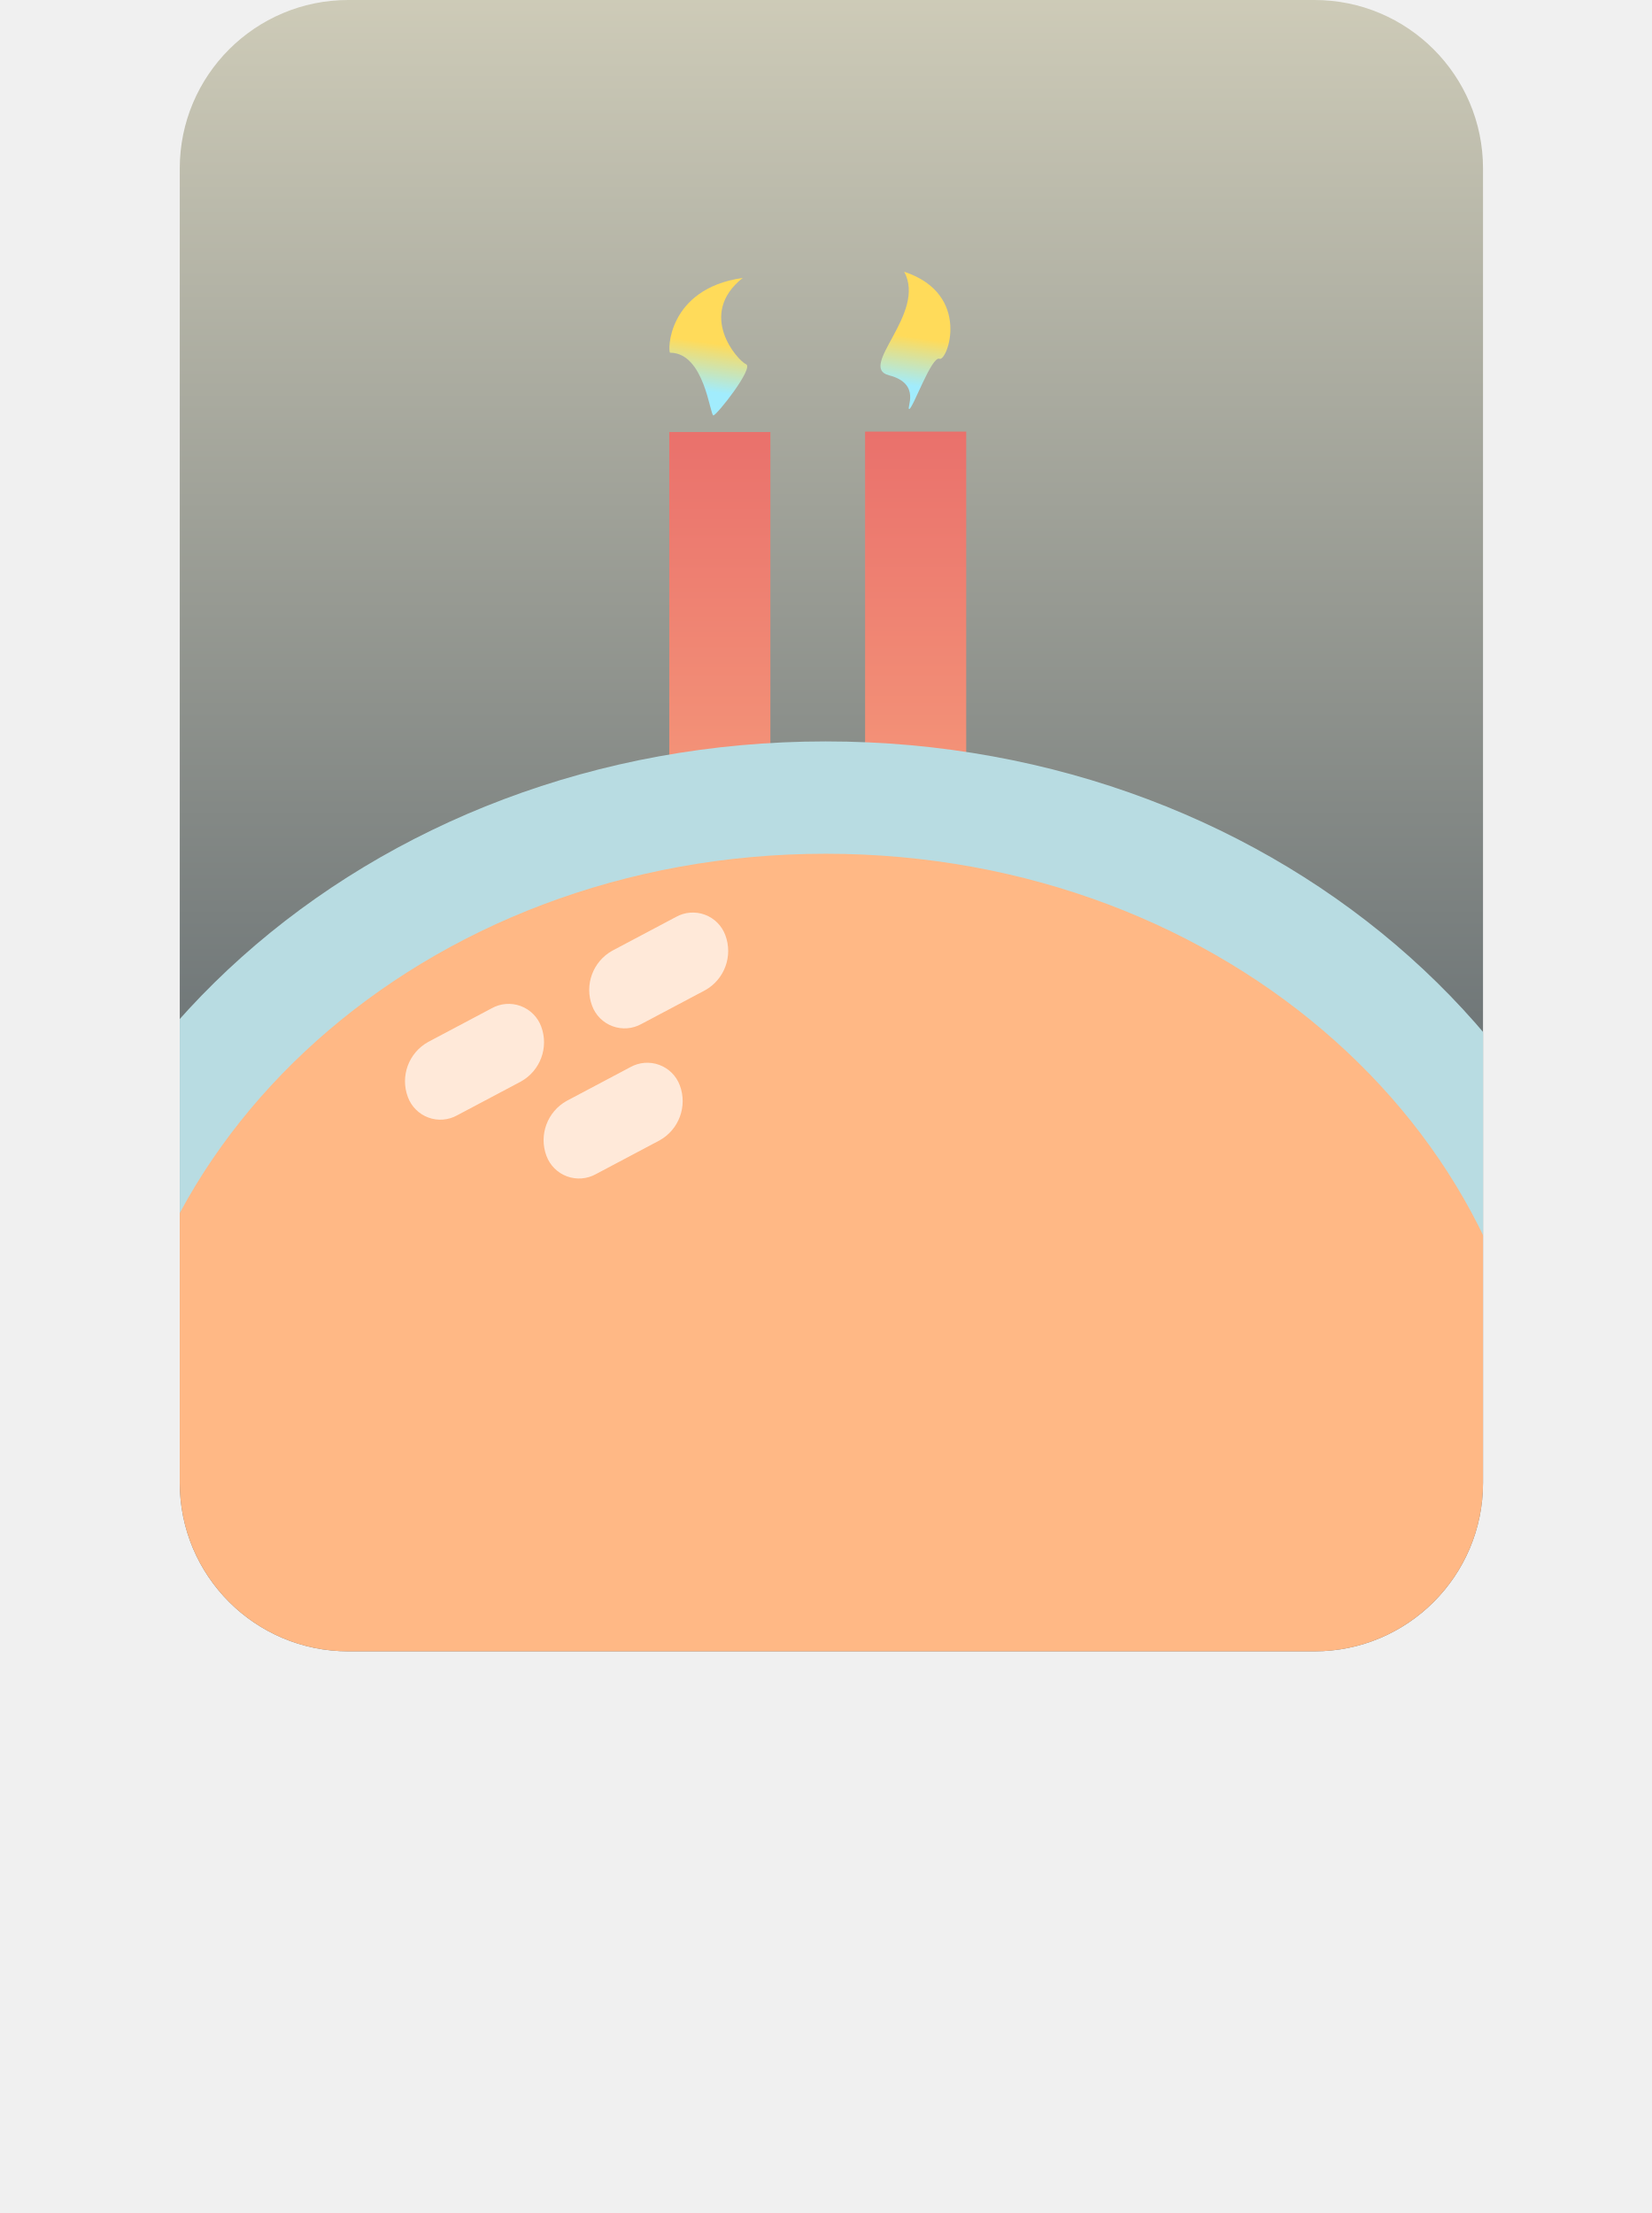
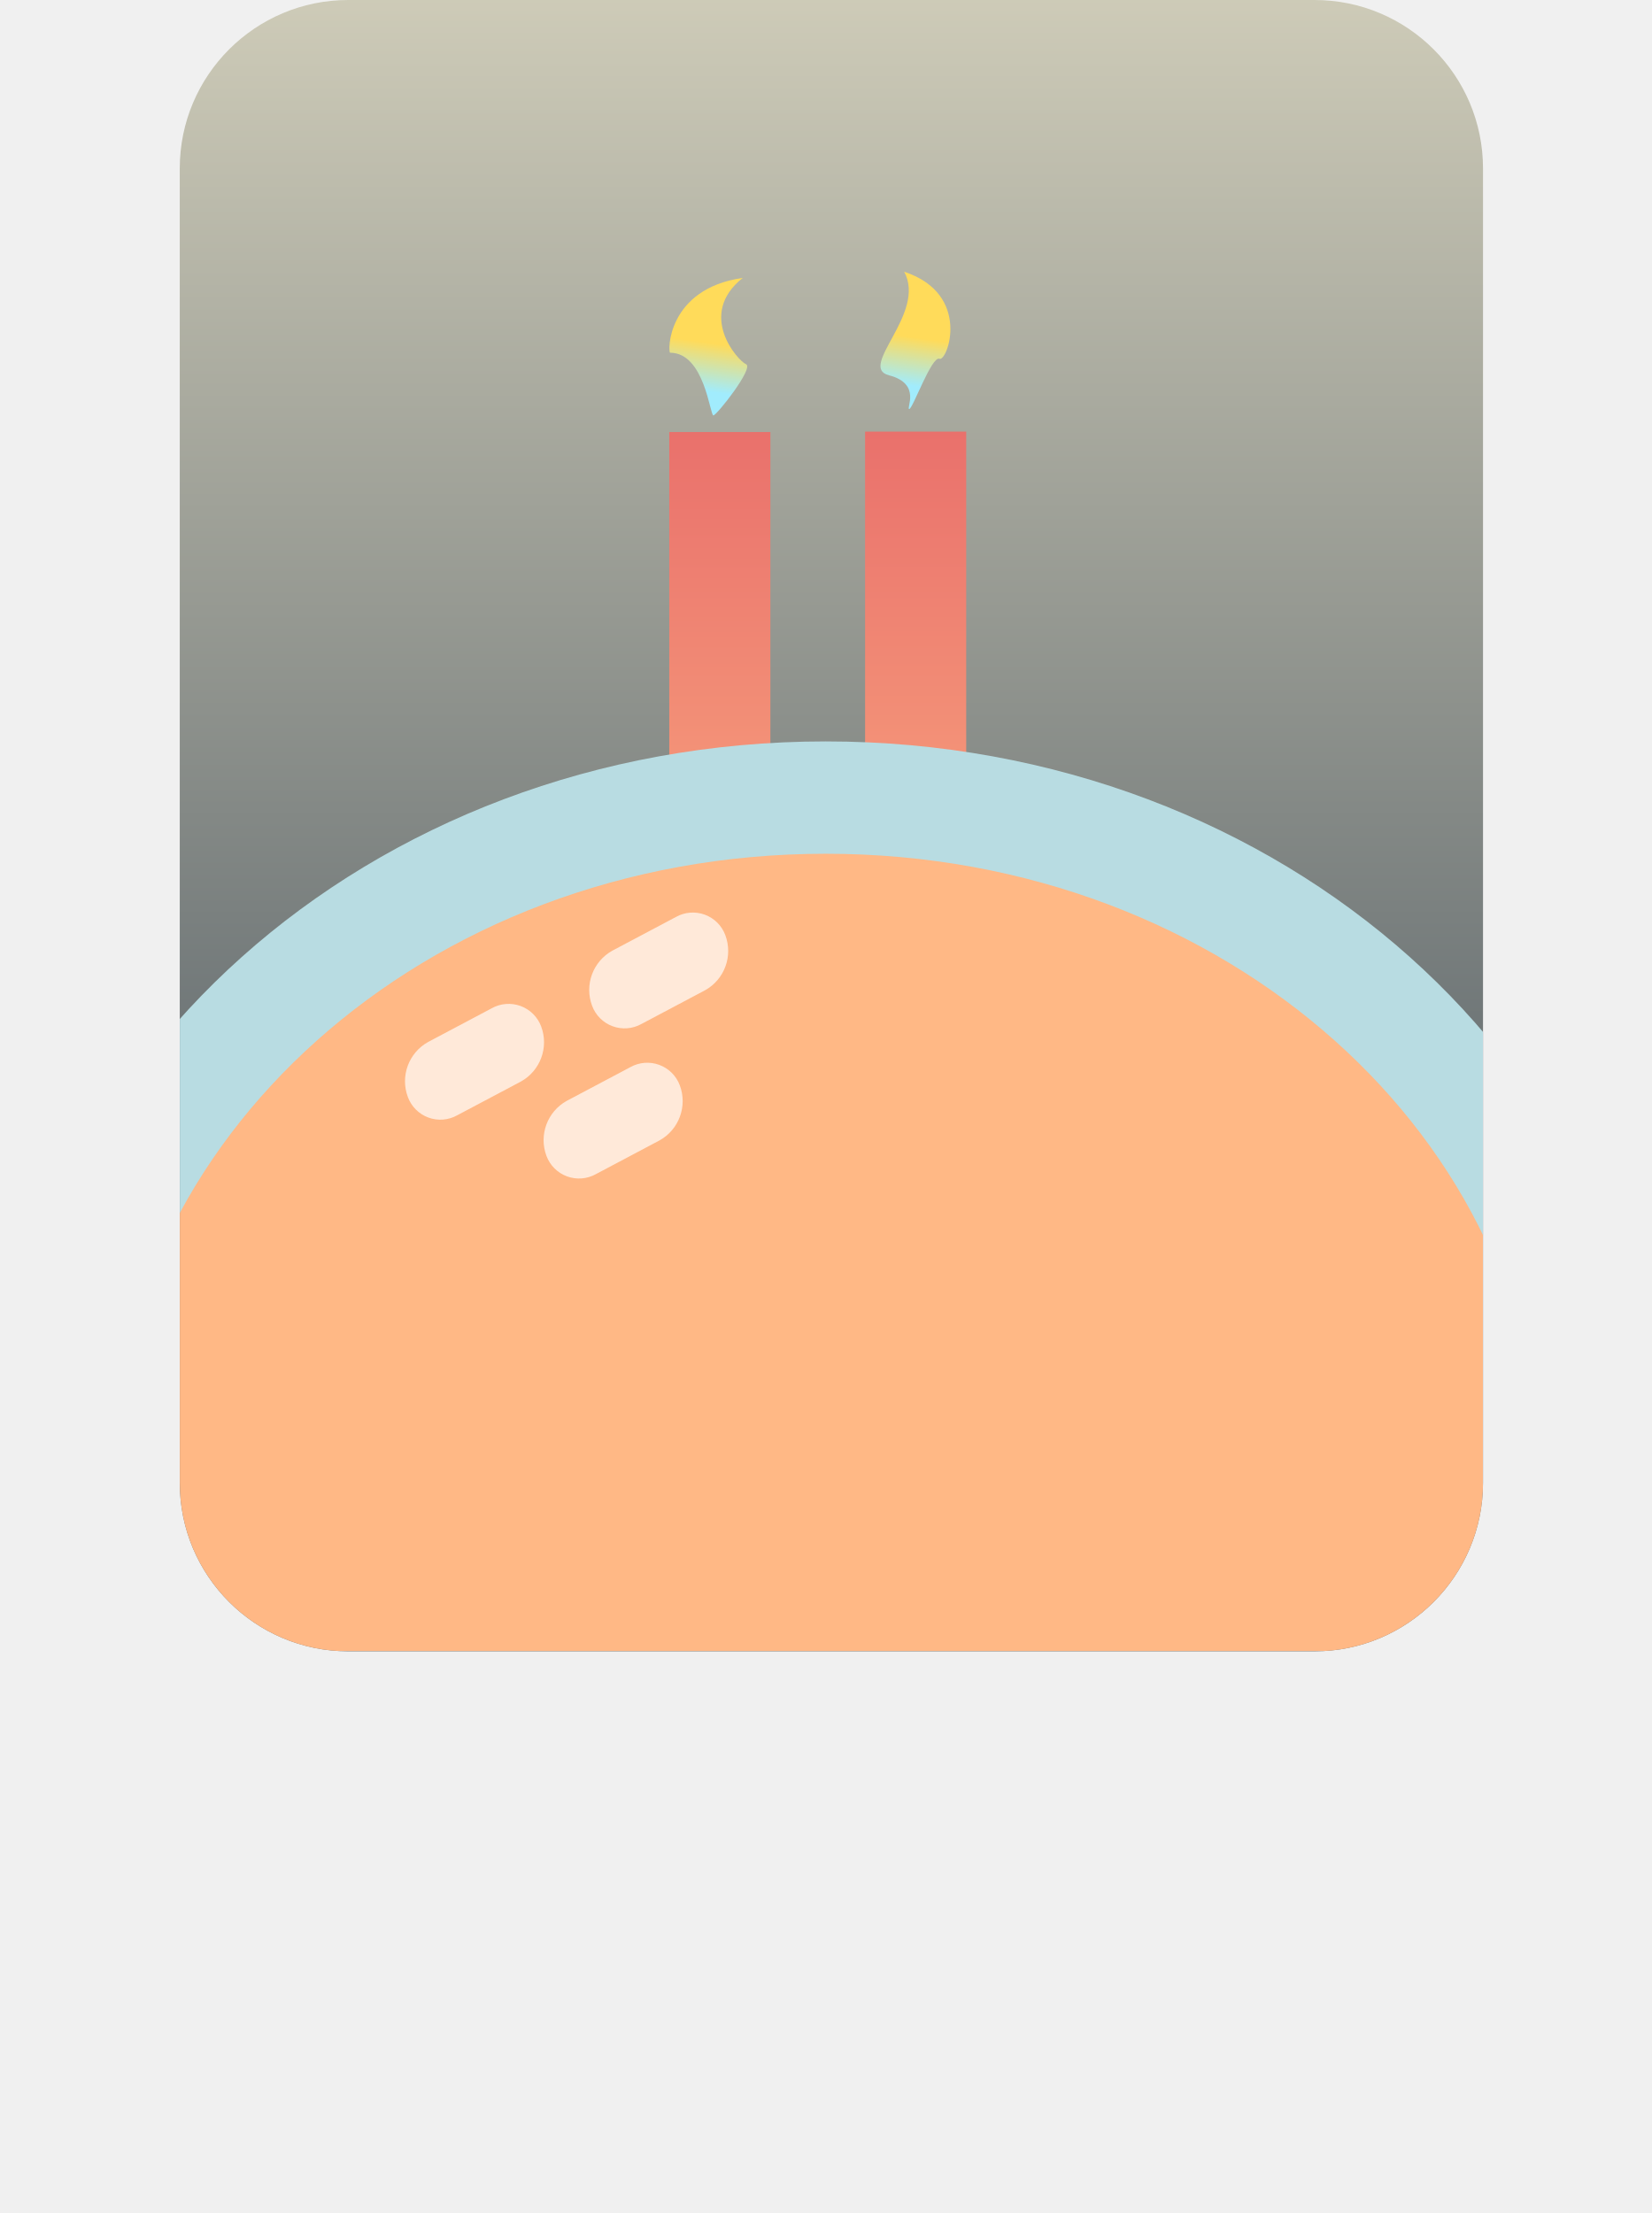
- <svg xmlns="http://www.w3.org/2000/svg" xmlns:xlink="http://www.w3.org/1999/xlink" id="Layer_1" data-name="Layer 1" viewBox="0 0 147 197">
+ <svg xmlns="http://www.w3.org/2000/svg" xmlns:xlink="http://www.w3.org/1999/xlink" viewBox="0 0 147 197">
  <defs>
-     <style>.cls-1{fill:#fff;}.cls-2{fill:url(#linear-gradient);}.cls-3{mask:url(#mask);}.cls-4{fill:url(#linear-gradient-2);}.cls-5{fill:url(#linear-gradient-3);}.cls-6{fill:url(#linear-gradient-4);}.cls-7{fill:url(#linear-gradient-5);}.cls-8{fill:#ffb885;stroke:#b8dce2;stroke-width:10px;}.cls-9{fill:#ffe9d9;}</style>
-     <linearGradient id="linear-gradient" x1="66" y1="212.39" x2="66" y2="73.39" gradientTransform="matrix(1, 0, 0, -1, 8, 163.89)" gradientUnits="userSpaceOnUse">
+     <style>.cls-1{fill:#fff;}.cls-2{fill:none;}.cls-3{clip-path:url(#clip-path);}.cls-4{fill:url(#linear-gradient);}.cls-5{mask:url(#mask);}.cls-6{fill:url(#linear-gradient-2);}.cls-7{fill:url(#linear-gradient-3);}.cls-8{fill:url(#linear-gradient-4);}.cls-9{fill:url(#linear-gradient-5);}.cls-10{fill:#ffb885;stroke:#b8dce2;stroke-width:10px;}.cls-11{fill:#ffe9d9;}</style>
+     <clipPath id="clip-path" transform="translate(16)">
+       <rect class="cls-2" width="116" height="147" />
+     </clipPath>
+     <linearGradient id="linear-gradient" x1="58" y1="210.39" x2="58" y2="71.39" gradientTransform="matrix(1, 0, 0, -1, 16, 161.89)" gradientUnits="userSpaceOnUse">
      <stop offset="0" stop-color="#fff7d9" />
      <stop offset="1" stop-color="#717879" />
    </linearGradient>
    <mask id="mask" x="0" y="0" width="147" height="197" maskUnits="userSpaceOnUse">
-       <g transform="translate(8 -2)">
+       <g transform="translate(16)">
        <g id="mask0">
-           <rect class="cls-1" x="8" y="2" width="116" height="147" rx="15" />
+           <rect class="cls-1" width="116" height="147" rx="15" />
        </g>
      </g>
    </mask>
-     <linearGradient id="linear-gradient-2" x1="56.06" y1="132.18" x2="56.06" y2="62.91" gradientTransform="matrix(1, 0, 0, -1, 0, 165.89)" gradientUnits="userSpaceOnUse">
+     <linearGradient id="linear-gradient-2" x1="48.06" y1="130.18" x2="48.06" y2="60.91" gradientTransform="matrix(1, 0, 0, -1, 0, 161.89)" gradientUnits="userSpaceOnUse">
      <stop offset="0" stop-color="#e76969" />
      <stop offset="1" stop-color="#ffb885" />
    </linearGradient>
-     <linearGradient id="linear-gradient-3" x1="56.04" y1="139.27" x2="54.6" y2="129.09" gradientTransform="matrix(1, 0, 0, -1, 0, 165.89)" gradientUnits="userSpaceOnUse">
+     <linearGradient id="linear-gradient-3" x1="48.04" y1="137.27" x2="46.6" y2="127.09" gradientTransform="matrix(1, 0, 0, -1, 0, 161.89)" gradientUnits="userSpaceOnUse">
      <stop offset="0.58" stop-color="#ffdb5a" />
      <stop offset="1" stop-color="#a1ecfd" />
    </linearGradient>
-     <linearGradient id="linear-gradient-4" x1="73.49" y1="132.22" x2="73.49" y2="62.95" xlink:href="#linear-gradient-2" />
-     <linearGradient id="linear-gradient-5" x1="74.45" y1="139.73" x2="73.01" y2="129.55" xlink:href="#linear-gradient-3" />
+     <linearGradient id="linear-gradient-4" x1="65.49" y1="130.22" x2="65.49" y2="60.95" xlink:href="#linear-gradient-2" />
+     <linearGradient id="linear-gradient-5" x1="66.45" y1="137.73" x2="65.01" y2="127.55" xlink:href="#linear-gradient-3" />
  </defs>
-   <rect class="cls-2" x="16" width="116" height="147" rx="15" />
-   <g class="cls-3">
-     <path class="cls-4" d="M51.57,40.46h9V103h-9Z" transform="translate(8 -2)" />
-     <path class="cls-5" d="M51.65,33.4c3.07,0,3.54,5.61,3.85,5.58s3.64-4.24,2.9-4.56S54,30,58.11,26.74C51.34,27.7,51.42,33.4,51.65,33.4Z" transform="translate(8 -2)" />
-     <path class="cls-6" d="M69,40.42h9v62.52H69Z" transform="translate(8 -2)" />
-     <path class="cls-7" d="M71.13,35.41c2.92.75,1.49,3,1.8,3s2-4.76,2.69-4.47,2.92-5.75-3.14-7.75C74.5,29.91,68.28,34.68,71.13,35.41Z" transform="translate(8 -2)" />
-     <path class="cls-8" d="M134,133.5c0,32.89-30.11,60.5-68.5,60.5S-3,166.39-3,133.5,27.11,73,65.5,73,134,100.61,134,133.5Z" transform="translate(8 -2)" />
-     <path class="cls-9" d="M30.1,94.76l5.66-3a3.09,3.09,0,0,1,4.41,1.62h0a4,4,0,0,1-1.81,4.9l-5.66,3a3.08,3.08,0,0,1-4.4-1.63h0A4,4,0,0,1,30.1,94.76Z" transform="translate(8 -2)" />
-     <path class="cls-9" d="M42.44,100l5.66-3a3.09,3.09,0,0,1,4.41,1.62h0a4,4,0,0,1-1.81,4.9l-5.66,3a3.09,3.09,0,0,1-4.4-1.62h0A4,4,0,0,1,42.44,100Z" transform="translate(8 -2)" />
-     <path class="cls-9" d="M46.5,86.63l5.66-3a3.08,3.08,0,0,1,4.4,1.62h0a4,4,0,0,1-1.8,4.9l-5.66,3a3.08,3.08,0,0,1-4.4-1.62h0A4,4,0,0,1,46.5,86.63Z" transform="translate(8 -2)" />
+   <g id="Layer_2" data-name="Layer 2">
+     <g id="Layer_1-2" data-name="Layer 1">
+       <g class="cls-3">
+         <rect class="cls-4" x="16" width="116" height="147" rx="15" />
+         <g class="cls-5">
+           <path class="cls-6" d="M43.57,38.46h9V101h-9Z" transform="translate(16)" />
+           <path class="cls-7" d="M43.65,31.4c3.07,0,3.54,5.61,3.85,5.58s3.64-4.24,2.9-4.56S46,28,50.11,24.74C43.34,25.7,43.42,31.4,43.65,31.4Z" transform="translate(16)" />
+           <path class="cls-8" d="M61,38.42h9v62.52H61Z" transform="translate(16)" />
+           <path class="cls-9" d="M63.13,33.41c2.92.75,1.49,3,1.8,3s2-4.76,2.69-4.47,2.92-5.75-3.14-7.75C66.5,27.91,60.28,32.68,63.13,33.41Z" transform="translate(16)" />
+           <path class="cls-10" d="M126,131.5c0,32.89-30.11,60.5-68.5,60.5S-11,164.39-11,131.5,19.11,71,57.5,71,126,98.61,126,131.5Z" transform="translate(16)" />
+           <path class="cls-11" d="M22.1,92.76l5.66-3a3.09,3.09,0,0,1,4.41,1.62h0a4,4,0,0,1-1.81,4.9l-5.66,3a3.08,3.08,0,0,1-4.4-1.63h0A4,4,0,0,1,22.1,92.76Z" transform="translate(16)" />
+           <path class="cls-11" d="M34.44,98l5.66-3a3.09,3.09,0,0,1,4.41,1.62h0a4,4,0,0,1-1.81,4.9l-5.66,3a3.09,3.09,0,0,1-4.4-1.62h0A4,4,0,0,1,34.44,98Z" transform="translate(16)" />
+           <path class="cls-11" d="M38.5,84.63l5.66-3a3.08,3.08,0,0,1,4.4,1.62h0a4,4,0,0,1-1.8,4.9l-5.66,3a3.08,3.08,0,0,1-4.4-1.62h0A4,4,0,0,1,38.5,84.63Z" transform="translate(16)" />
+         </g>
+       </g>
+     </g>
  </g>
</svg>
